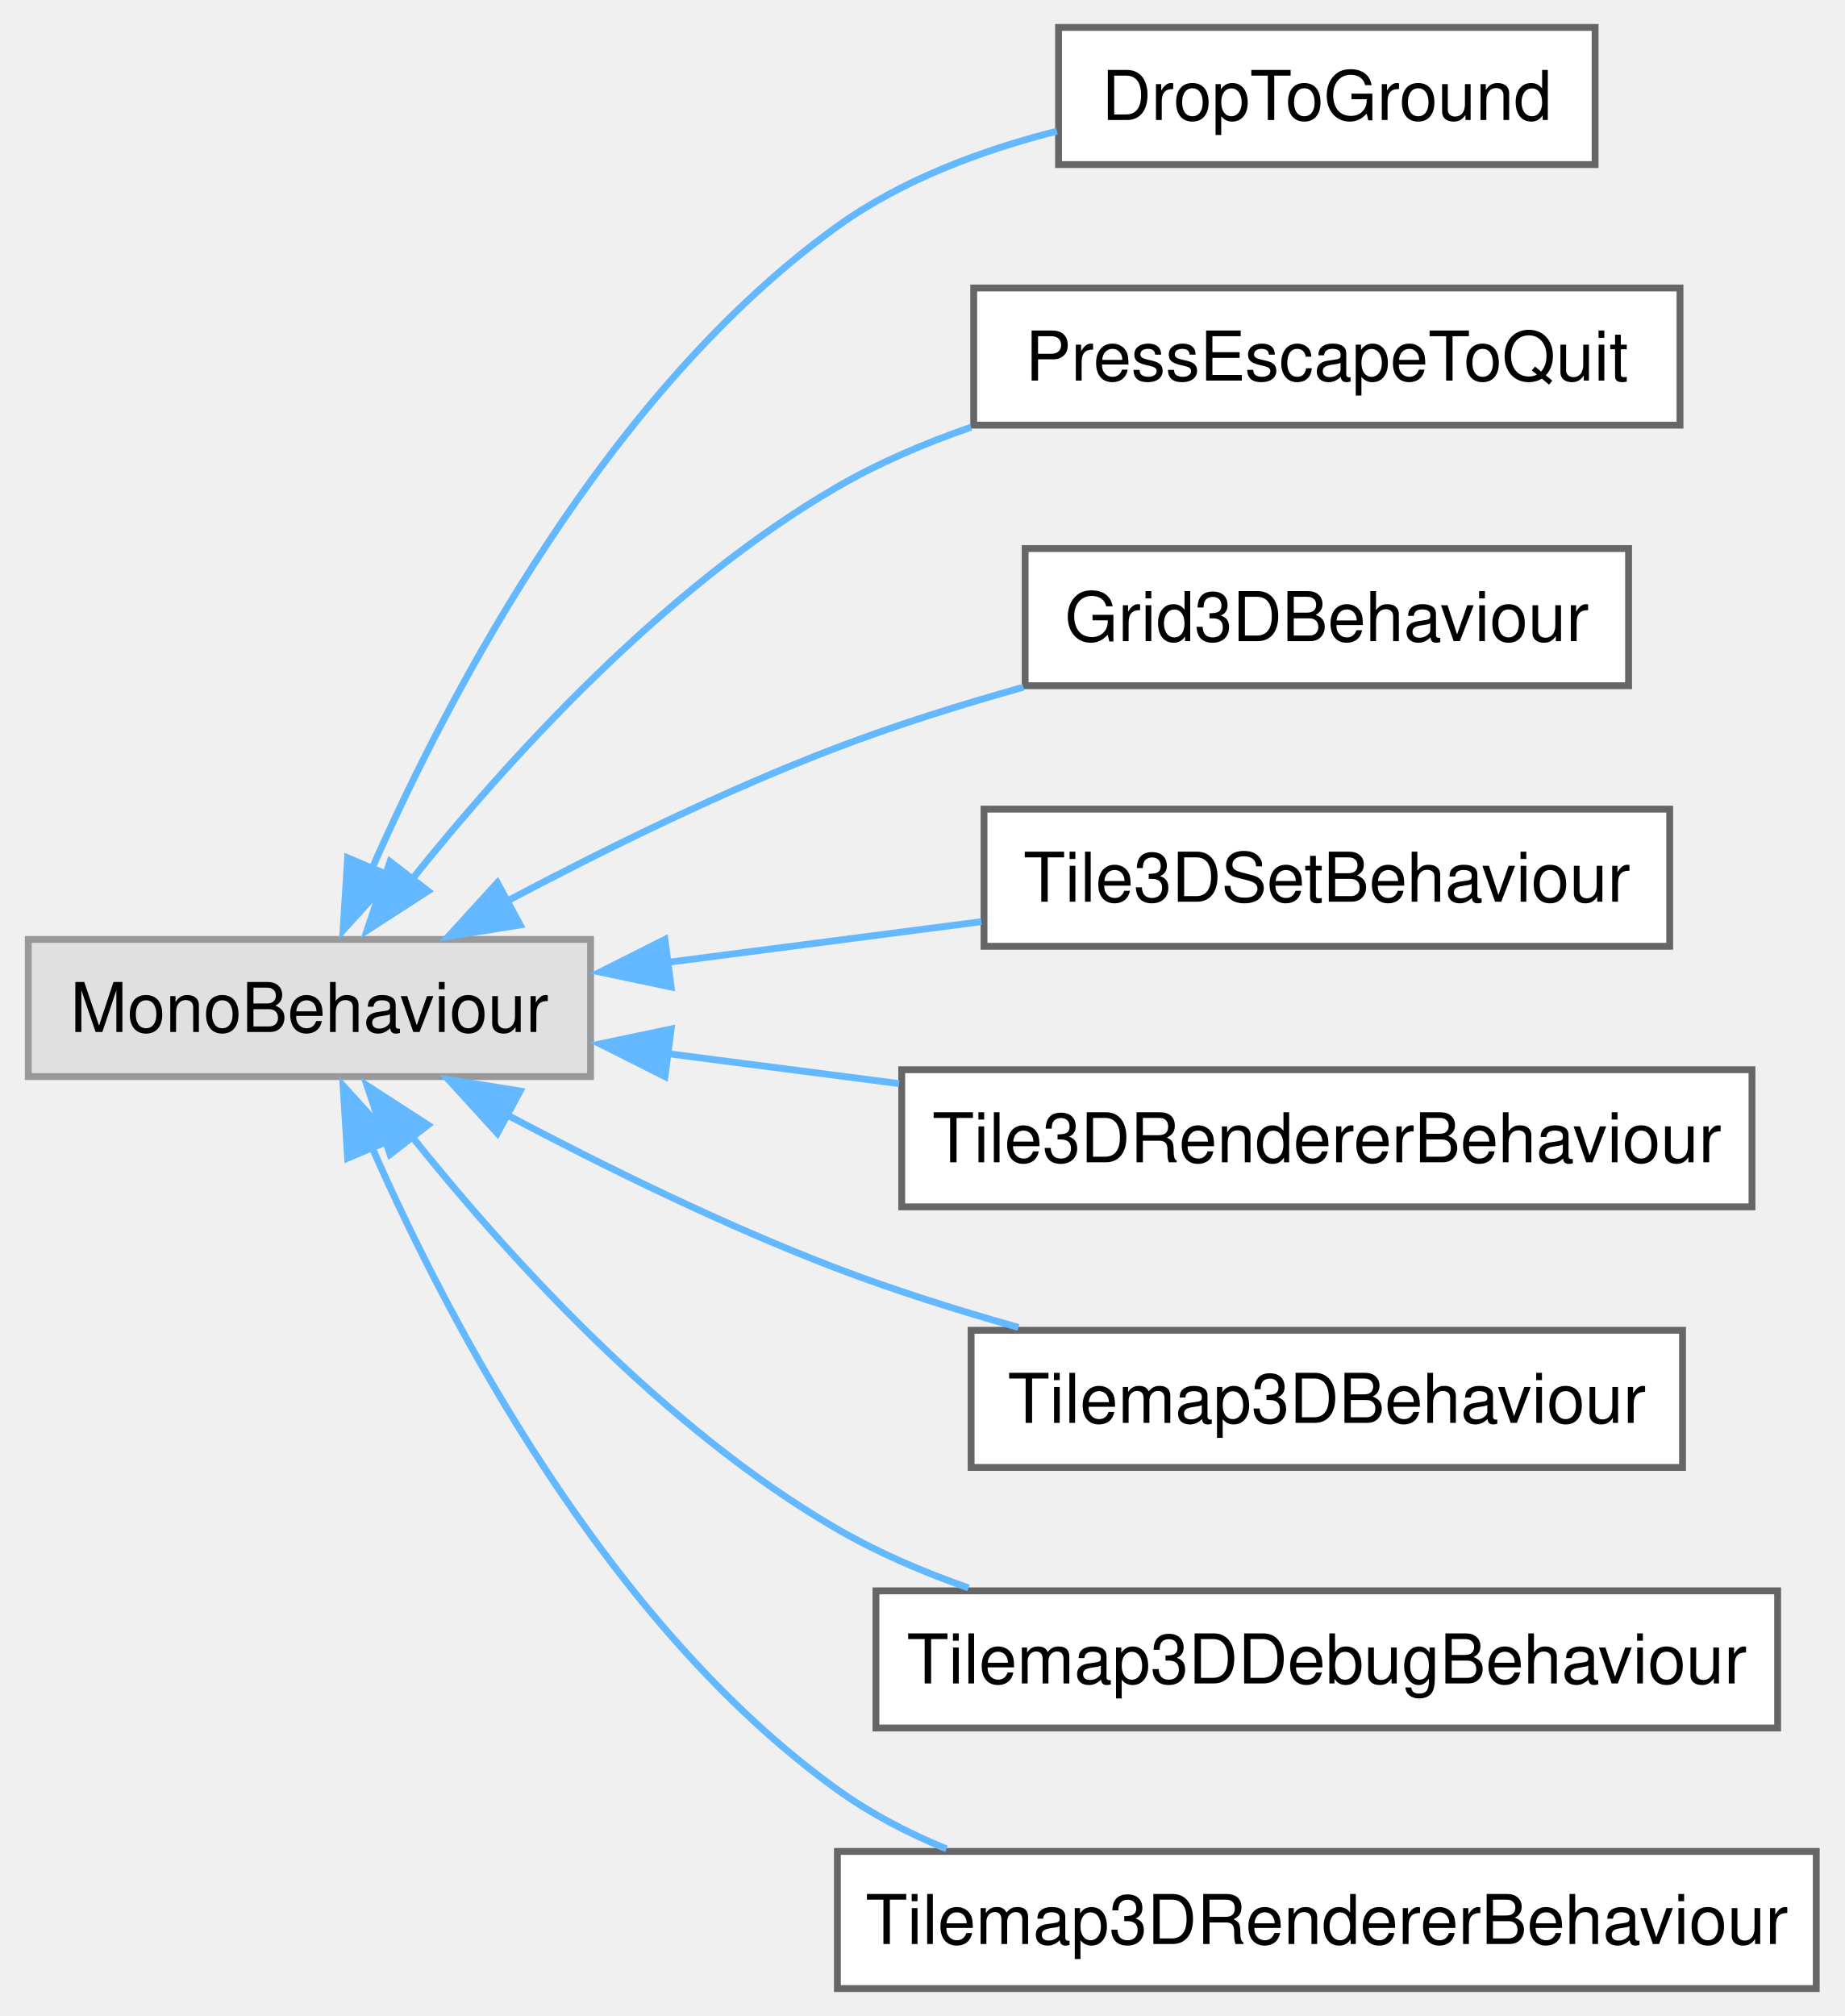
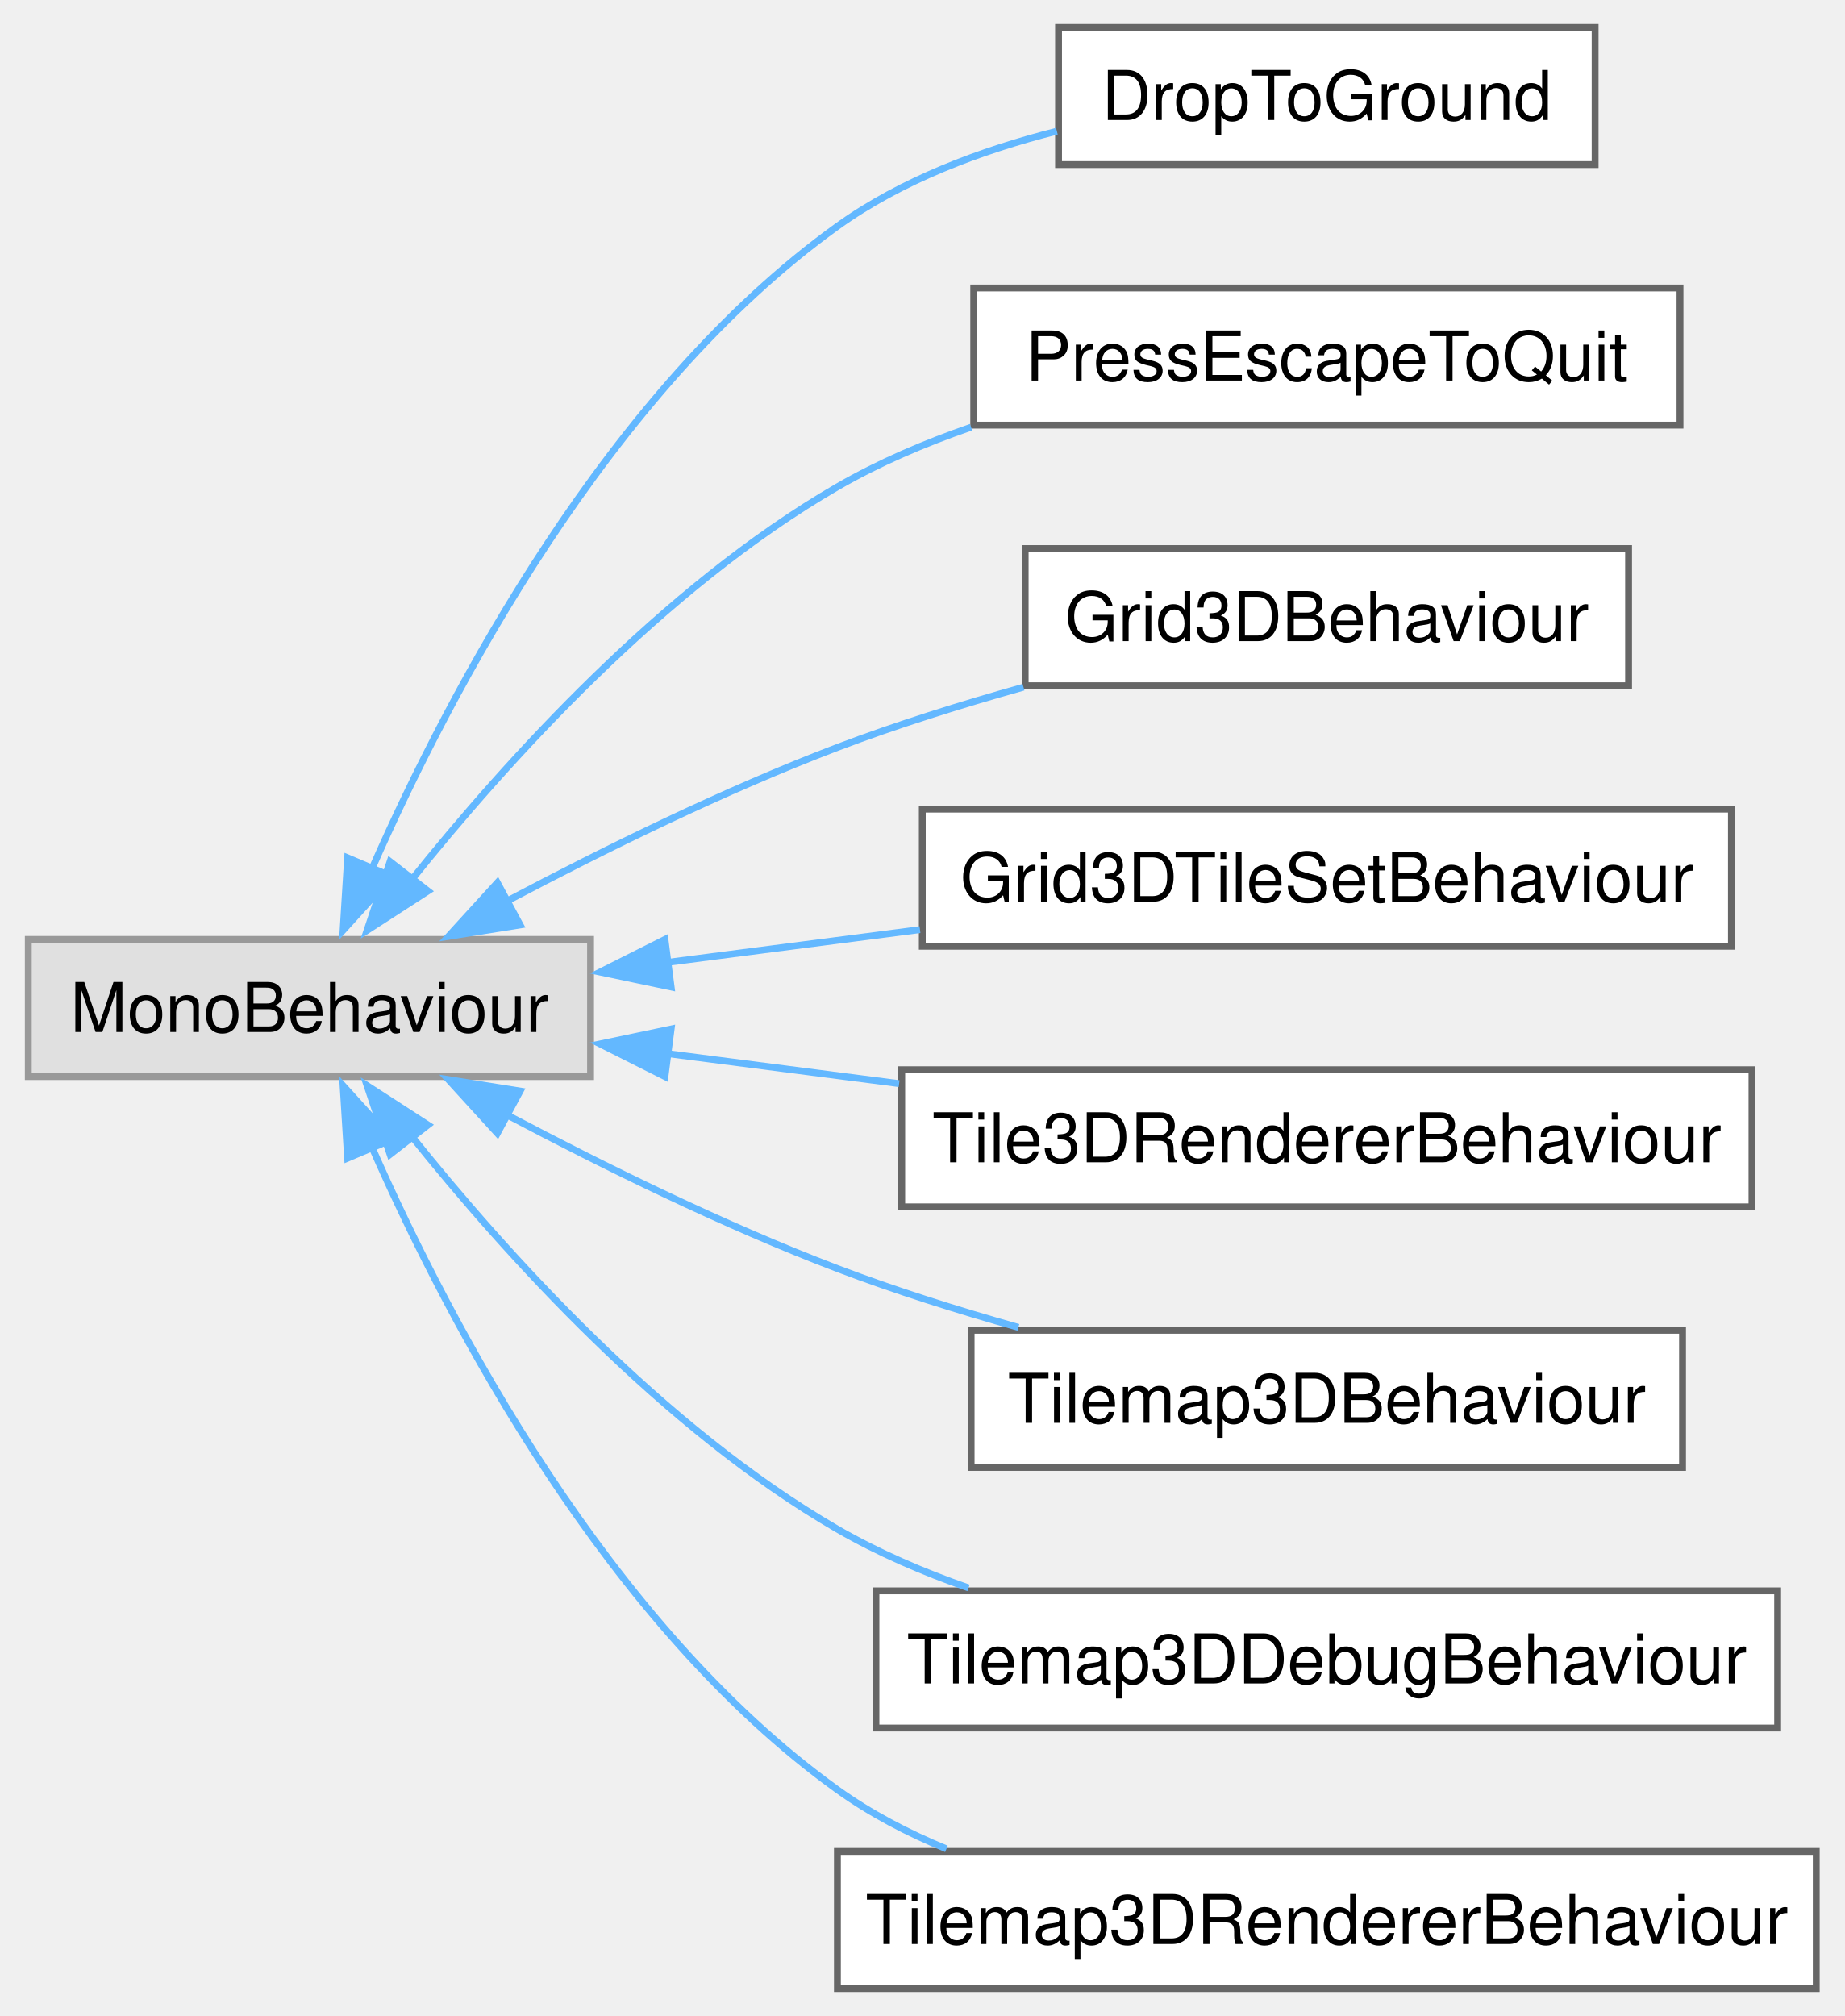
<svg xmlns="http://www.w3.org/2000/svg" xmlns:xlink="http://www.w3.org/1999/xlink" width="269pt" height="294pt" viewBox="0.00 0.00 268.75 294.00">
  <g id="graph0" class="graph" transform="scale(1 1) rotate(0) translate(4 290)">
    <g id="node1" class="node">
      <g id="a_node1">
        <a xlink:title=" ">
          <polygon fill="#e0e0e0" stroke="#999999" points="82,-153 0,-153 0,-133 82,-133 82,-153" />
          <text text-anchor="middle" x="41" y="-139.5" font-family="Helvetica,sans-Serif" font-size="10.00">MonoBehaviour</text>
        </a>
      </g>
    </g>
    <g id="node2" class="node">
      <g id="a_node2">
        <a xlink:href="class_code_smile_1_1_components_1_1_drop_to_ground.html" target="_top" xlink:title=" ">
          <polygon fill="white" stroke="#666666" points="228.5,-286 150.25,-286 150.25,-266 228.5,-266 228.5,-286" />
          <text text-anchor="middle" x="189.38" y="-272.5" font-family="Helvetica,sans-Serif" font-size="10.00">DropToGround</text>
        </a>
      </g>
    </g>
    <g id="edge1" class="edge">
      <path fill="none" stroke="#63b8ff" d="M50.18,-163.45C61.53,-189.19 84.52,-232.93 118,-257 127.35,-263.72 138.95,-268.07 150.01,-270.87" />
      <polygon fill="#63b8ff" stroke="#63b8ff" points="53.02,-162.18 45.91,-154.33 46.57,-164.9 53.02,-162.18" />
    </g>
    <g id="node3" class="node">
      <g id="a_node3">
        <a xlink:href="class_code_smile_1_1_components_1_1_press_escape_to_quit.html" target="_top" xlink:title=" ">
          <polygon fill="white" stroke="#666666" points="240.88,-248 137.88,-248 137.88,-228 240.88,-228 240.88,-248" />
          <text text-anchor="middle" x="189.38" y="-234.5" font-family="Helvetica,sans-Serif" font-size="10.00">PressEscapeToQuit</text>
        </a>
      </g>
    </g>
    <g id="edge2" class="edge">
      <path fill="none" stroke="#63b8ff" d="M55.79,-161.55C69.65,-178.89 92.56,-204.28 118,-219 124.02,-222.49 130.71,-225.35 137.49,-227.7" />
      <polygon fill="#63b8ff" stroke="#63b8ff" points="58.29,-160.06 49.4,-154.31 52.76,-164.35 58.29,-160.06" />
    </g>
    <g id="node4" class="node">
      <g id="a_node4">
        <a xlink:href="class_code_smile_1_1_pro_tiler_1_1_grid_1_1_grid3_d_behaviour.html" target="_top" xlink:title=" ">
          <polygon fill="white" stroke="#666666" points="233.38,-210 145.38,-210 145.38,-190 233.38,-190 233.38,-210" />
          <text text-anchor="middle" x="189.38" y="-196.5" font-family="Helvetica,sans-Serif" font-size="10.00">Grid3DBehaviour</text>
        </a>
      </g>
    </g>
    <g id="edge3" class="edge">
      <path fill="none" stroke="#63b8ff" d="M69.87,-158.62C83.99,-166.09 101.58,-174.75 118,-181 126.63,-184.29 136.07,-187.24 145.14,-189.79" />
      <polygon fill="#63b8ff" stroke="#63b8ff" points="71.73,-155.11 61.27,-153.44 68.41,-161.27 71.73,-155.11" />
    </g>
    <g id="node5" class="node">
      <g id="a_node5">
-         <a xlink:href="class_code_smile_1_1_pro_tiler_1_1_grid_1_1_tile3_d_set_behaviour.html" target="_top" xlink:title=" ">
-           <polygon fill="white" stroke="#666666" points="239.38,-172 139.38,-172 139.38,-152 239.38,-152 239.38,-172" />
-           <text text-anchor="middle" x="189.38" y="-158.5" font-family="Helvetica,sans-Serif" font-size="10.00">Tile3DSetBehaviour</text>
+         <a xlink:href="class_code_smile_1_1_pro_tiler_1_1_grid_1_1_grid3_d_tile_set_behaviour.html" target="_top" xlink:title=" ">
+           <polygon fill="white" stroke="#666666" points="248.38,-172 130.38,-172 130.38,-152 248.38,-152 248.38,-172" />
+           <text text-anchor="middle" x="189.38" y="-158.5" font-family="Helvetica,sans-Serif" font-size="10.00">Grid3DTileSetBehaviour</text>
        </a>
      </g>
    </g>
    <g id="edge4" class="edge">
-       <path fill="none" stroke="#63b8ff" d="M92.97,-149.62C107.89,-151.55 124.18,-153.67 139,-155.59" />
+       <path fill="none" stroke="#63b8ff" d="M93.06,-149.63C105,-151.18 117.81,-152.84 130.04,-154.43" />
      <polygon fill="#63b8ff" stroke="#63b8ff" points="93.75,-146.06 83.39,-148.24 92.85,-153 93.75,-146.06" />
    </g>
    <g id="node6" class="node">
      <g id="a_node6">
        <a xlink:href="class_code_smile_1_1_pro_tiler_1_1_tile_1_1_tile3_d_renderer_behaviour.html" target="_top" xlink:title=" ">
          <polygon fill="white" stroke="#666666" points="251.38,-134 127.38,-134 127.38,-114 251.38,-114 251.38,-134" />
          <text text-anchor="middle" x="189.38" y="-120.5" font-family="Helvetica,sans-Serif" font-size="10.00">Tile3DRendererBehaviour</text>
        </a>
      </g>
    </g>
    <g id="edge5" class="edge">
      <path fill="none" stroke="#63b8ff" d="M93.06,-136.37C104.01,-134.95 115.7,-133.43 127,-131.97" />
      <polygon fill="#63b8ff" stroke="#63b8ff" points="92.85,-133 83.39,-137.76 93.75,-139.94 92.85,-133" />
    </g>
    <g id="node7" class="node">
      <g id="a_node7">
        <a xlink:href="class_code_smile_1_1_pro_tiler_1_1_tilemap_1_1_tilemap3_d_behaviour.html" target="_top" xlink:title=" ">
          <polygon fill="white" stroke="#666666" points="241.25,-96 137.5,-96 137.5,-76 241.25,-76 241.25,-96" />
          <text text-anchor="middle" x="189.38" y="-82.5" font-family="Helvetica,sans-Serif" font-size="10.00">Tilemap3DBehaviour</text>
        </a>
      </g>
    </g>
    <g id="edge6" class="edge">
      <path fill="none" stroke="#63b8ff" d="M69.87,-127.38C83.99,-119.91 101.58,-111.25 118,-105 126.4,-101.8 135.55,-98.92 144.39,-96.42" />
      <polygon fill="#63b8ff" stroke="#63b8ff" points="68.41,-124.73 61.27,-132.56 71.73,-130.89 68.41,-124.73" />
    </g>
    <g id="node8" class="node">
      <g id="a_node8">
        <a xlink:href="class_code_smile_1_1_pro_tiler_1_1_tilemap_1_1_tilemap3_d_debug_behaviour.html" target="_top" xlink:title=" ">
          <polygon fill="white" stroke="#666666" points="255.12,-58 123.62,-58 123.62,-38 255.12,-38 255.12,-58" />
          <text text-anchor="middle" x="189.38" y="-44.5" font-family="Helvetica,sans-Serif" font-size="10.00">Tilemap3DDebugBehaviour</text>
        </a>
      </g>
    </g>
    <g id="edge7" class="edge">
      <path fill="none" stroke="#63b8ff" d="M55.79,-124.45C69.65,-107.11 92.56,-81.72 118,-67 123.92,-63.58 130.47,-60.75 137.12,-58.43" />
      <polygon fill="#63b8ff" stroke="#63b8ff" points="52.76,-121.65 49.4,-131.69 58.29,-125.94 52.76,-121.65" />
    </g>
    <g id="node9" class="node">
      <g id="a_node9">
        <a xlink:href="class_code_smile_1_1_pro_tiler_1_1_tilemap_1_1_tilemap3_d_renderer_behaviour.html" target="_top" xlink:title=" ">
          <polygon fill="white" stroke="#666666" points="260.75,-20 118,-20 118,0 260.75,0 260.75,-20" />
          <text text-anchor="middle" x="189.38" y="-6.5" font-family="Helvetica,sans-Serif" font-size="10.00">Tilemap3DRendererBehaviour</text>
        </a>
      </g>
    </g>
    <g id="edge8" class="edge">
      <path fill="none" stroke="#63b8ff" d="M50.18,-122.55C61.53,-96.81 84.52,-53.07 118,-29 122.83,-25.53 128.26,-22.69 133.9,-20.37" />
      <polygon fill="#63b8ff" stroke="#63b8ff" points="46.57,-121.1 45.91,-131.67 53.02,-123.82 46.57,-121.1" />
    </g>
  </g>
</svg>
